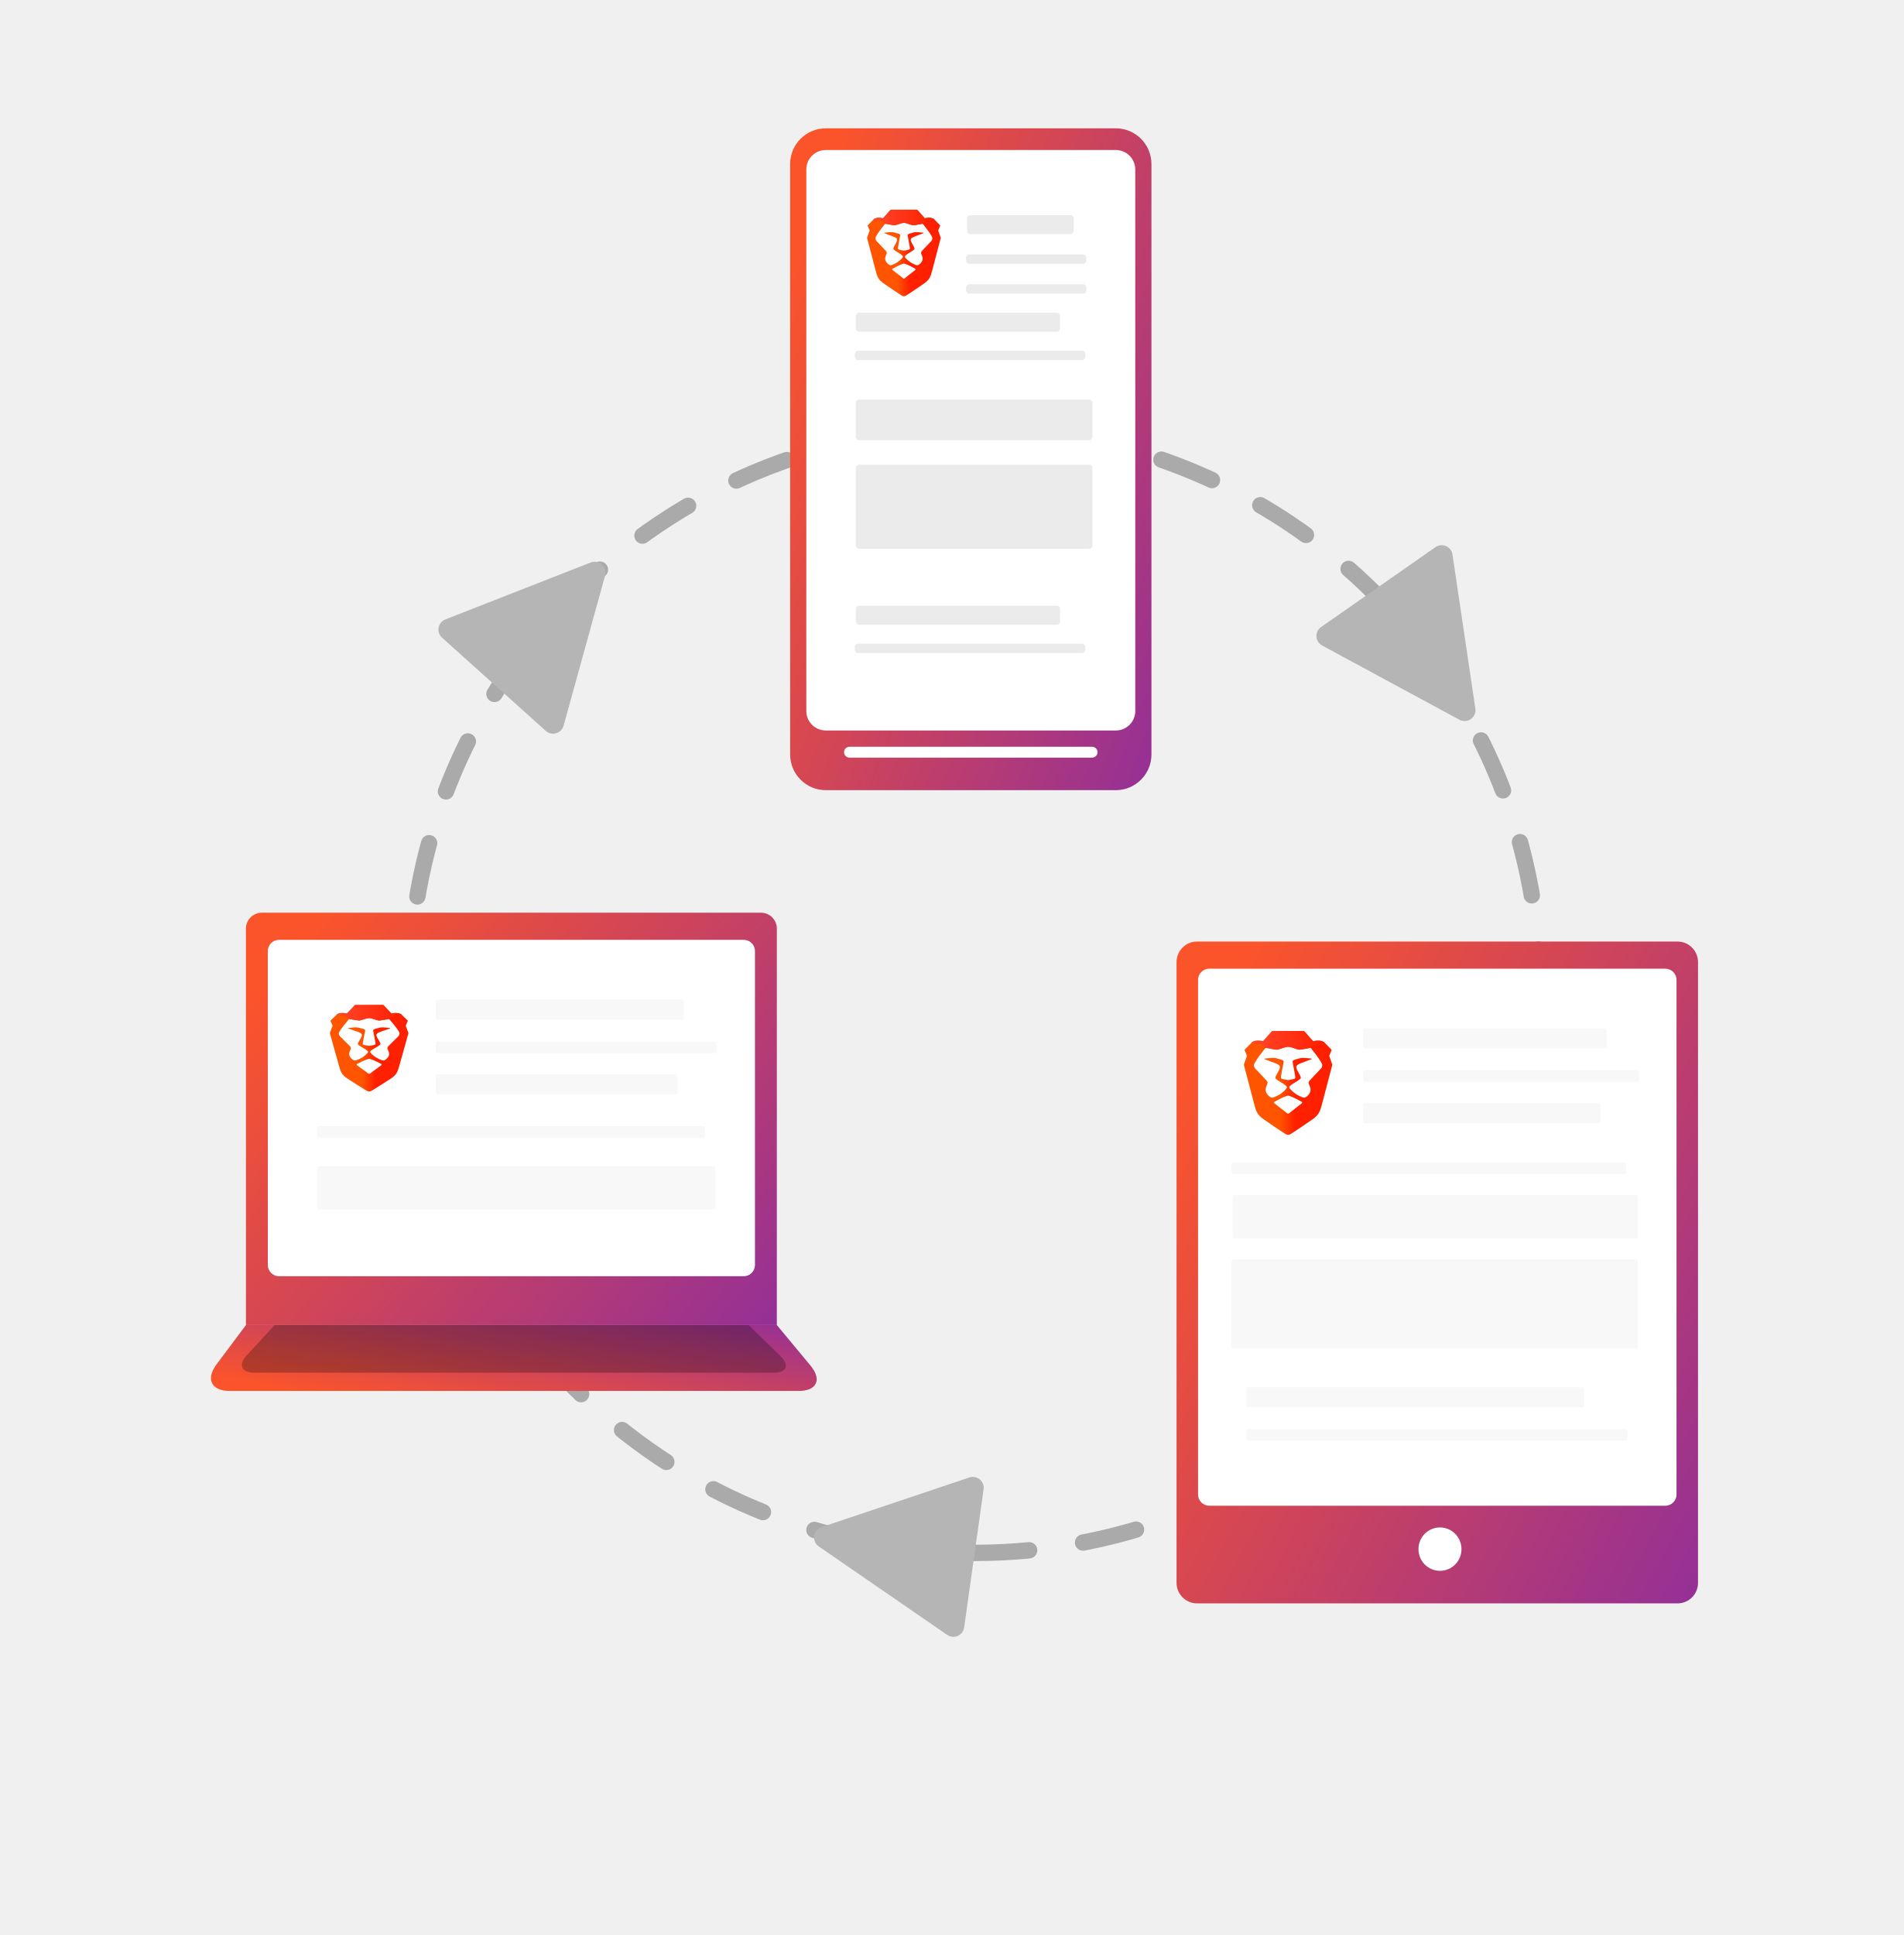
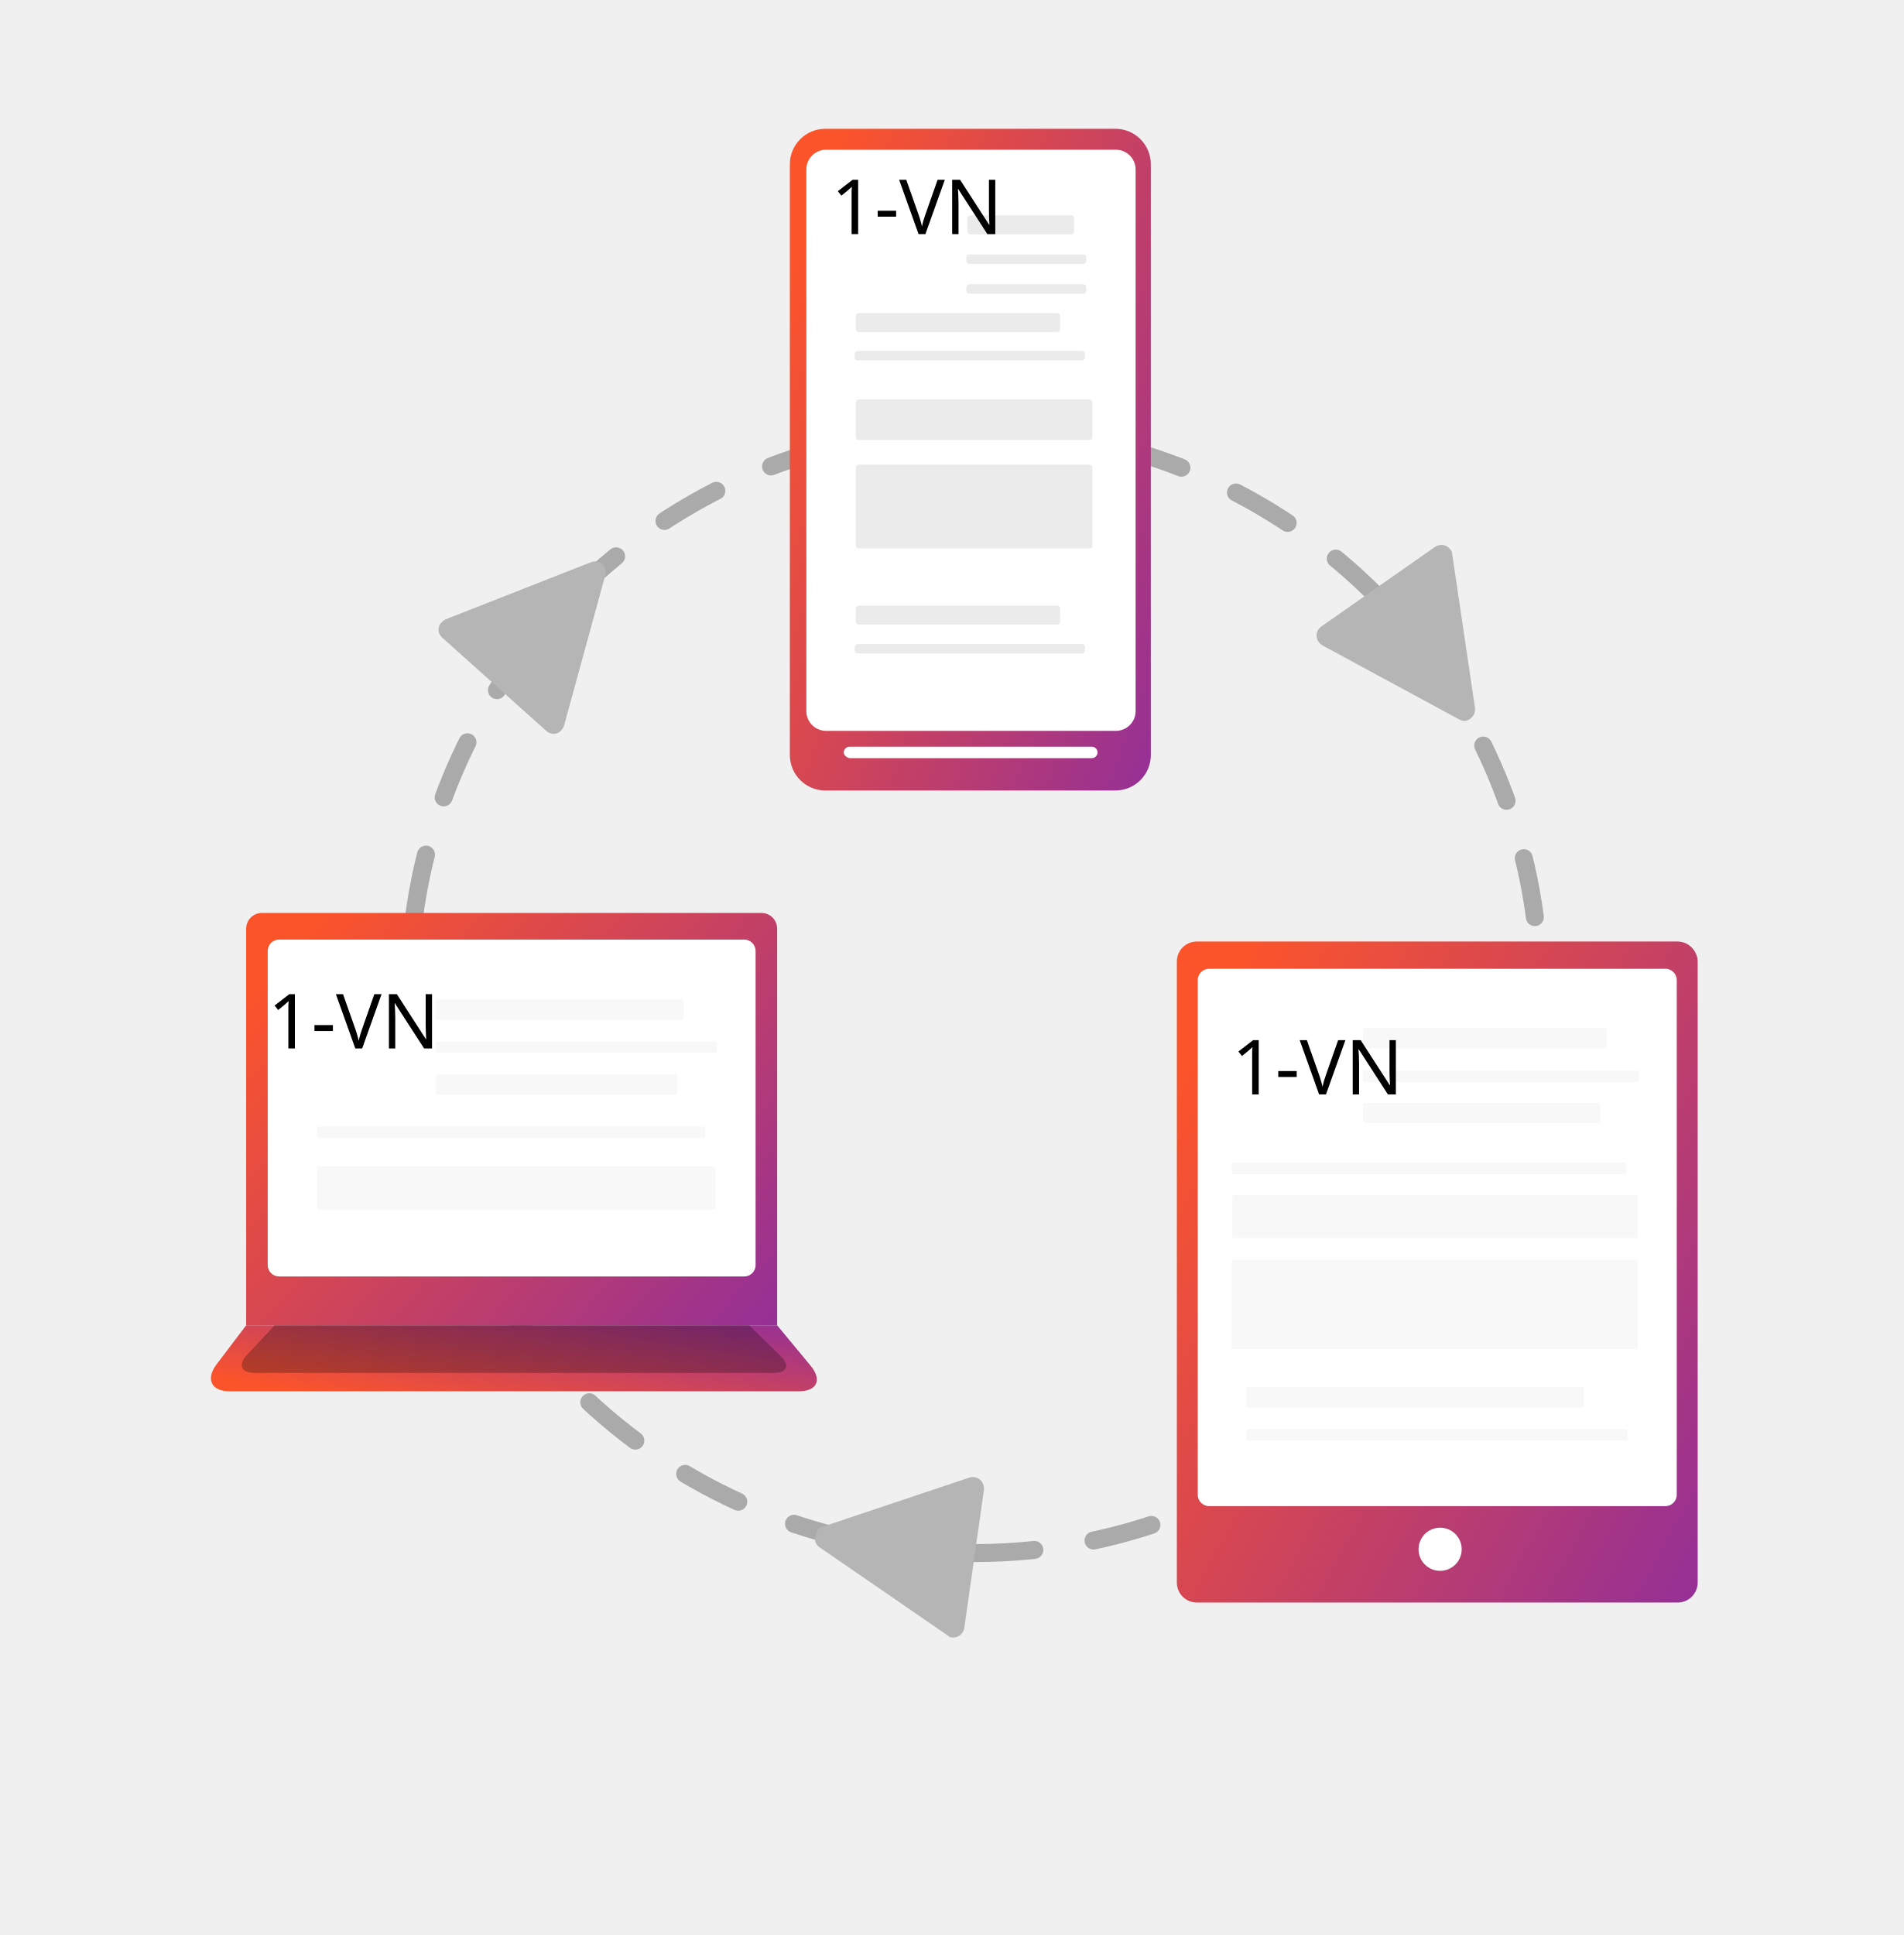
- <svg xmlns="http://www.w3.org/2000/svg" xmlns:xlink="http://www.w3.org/1999/xlink" width="300" height="305" viewBox="0 0 330 305">
-   <defs>
-     <linearGradient id="a" x1="0%" x2="173.088%" y1="21.282%" y2="140.418%">
-       <stop offset="0%" stop-color="#FB542B" />
-       <stop offset="100%" stop-color="#5118DD" />
-     </linearGradient>
-     <linearGradient id="b" x1="0%" y1="50.706%" y2="50.706%">
-       <stop offset="0%" stop-color="#F50" />
-       <stop offset="40.988%" stop-color="#F50" />
-       <stop offset="58.198%" stop-color="#FF2000" />
-       <stop offset="100%" stop-color="#FF2000" />
-     </linearGradient>
-     <linearGradient id="c" x1="2.148%" y1="50.706%" y2="50.706%">
-       <stop offset="0%" stop-color="#FF452A" />
-       <stop offset="100%" stop-color="#FF2000" />
-     </linearGradient>
-     <path id="d" d="M12.003 1.786L10.43 0H4.909L3.336 1.786s-1.38-.384-2.032.269c0 0 1.84-.167 2.473.864 0 0 1.707.326 1.937.326.23 0 .728-.192 1.189-.346.46-.153.767-.154.767-.154s.306 0 .767.154c.46.154.958.346 1.188.346.23 0 1.937-.326 1.937-.326.633-1.03 2.473-.864 2.473-.864-.652-.653-2.032-.269-2.032-.269" />
-     <path id="e" d="M10.67 1.488L9.271 0H4.363L2.966 1.488s-1.228-.32-1.807.224c0 0 1.636-.138 2.199.72 0 0 1.516.272 1.721.272.205 0 .648-.16 1.057-.288.409-.128.681-.129.681-.129s.273.001.682.13c.41.127.852.287 1.057.287.204 0 1.721-.272 1.721-.272.563-.858 2.199-.72 2.199-.72-.58-.544-1.807-.224-1.807-.224" />
-     <path id="f" d="M10.002 1.488L8.692 0H4.09L2.78 1.488s-1.15-.32-1.693.224c0 0 1.533-.138 2.06.72 0 0 1.423.272 1.615.272.191 0 .607-.16.99-.288.384-.128.64-.129.64-.129s.255.001.638.13c.384.127.8.287.991.287.192 0 1.614-.272 1.614-.272.527-.858 2.061-.72 2.061-.72-.543-.544-1.694-.224-1.694-.224" />
-   </defs>
-   <g fill="none" fill-rule="evenodd">
-     <path stroke="#AAA" stroke-dasharray="9.453 9.453" stroke-linecap="round" stroke-linejoin="round" stroke-width="2.836" d="M169 254c54.124 0 98-43.652 98-97.5 0-12.01-2.183-23.514-6.175-34.139C246.917 85.351 211.052 59 169 59c-54.124 0-98 43.652-98 97.5s43.876 97.5 98 97.5z" />
-     <path fill="#B5B5B5" fill-rule="nonzero" d="M104.917 84.547l-7.198 26.03a1.89 1.89 0 0 1-3.085.901L76.648 95.315a1.89 1.89 0 0 1 .575-3.166l25.182-9.866a1.89 1.89 0 0 1 2.512 2.264zM253.04 109.54l-23.789-12.862a1.89 1.89 0 0 1-.183-3.212l19.822-13.85a1.89 1.89 0 0 1 2.953 1.272l3.966 26.712a1.89 1.89 0 0 1-2.769 1.94zM142.44 249.533l25.632-8.612a1.89 1.89 0 0 1 2.474 2.056l-3.372 23.943a1.89 1.89 0 0 1-2.944 1.294l-22.261-15.332a1.89 1.89 0 0 1 .47-3.35z" />
+ <svg xmlns="http://www.w3.org/2000/svg" version="1.1" id="Layer_1" x="0px" y="0px" viewBox="0 0 300 305" style="enable-background:new 0 0 300 305;" xml:space="preserve">
+   <style type="text/css">
+ 	.st0{fill:none;stroke:#AAAAAA;stroke-width:2.836;stroke-linecap:round;stroke-linejoin:round;stroke-dasharray:9.453,9.453;}
+ 	.st1{fill:#B5B5B5;}
+ 	.st2{fill:url(#SVGID_1_);}
+ 	.st3{fill:#FFFFFF;}
+ 	.st4{opacity:0.519;}
+ 	.st5{fill:#F1F1F1;}
+ 	.st6{display:none;}
+ 	.st7{display:inline;fill:url(#SVGID_2_);}
+ 	.st8{display:inline;fill:#FFFFFF;}
+ 	.st9{display:inline;}
+ 	.st10{fill:url(#d_1_);}
+ 	.st11{fill:url(#SVGID_3_);}
+ 	.st12{fill:url(#SVGID_4_);}
+ 	.st13{fill-opacity:0.26;}
+ 	.st14{display:inline;fill:url(#SVGID_5_);}
+ 	.st15{fill:url(#e_1_);}
+ 	.st16{fill:url(#SVGID_6_);}
+ 	.st17{fill:#EBEBEB;}
+ 	.st18{display:inline;fill:url(#SVGID_7_);}
+ 	.st19{fill:url(#f_1_);}
+ 	.st20{font-family:'MyriadPro-Regular';}
+ 	.st21{font-size:12px;}
+ </style>
+   <g>
+     <path class="st0" d="M153.6,244.8c49.2,0,89.1-39.7,89.1-88.6c0-10.9-2-21.4-5.6-31c-12.6-33.6-45.2-57.6-83.5-57.6   c-49.2,0-89.1,39.7-89.1,88.6S104.4,244.8,153.6,244.8z" />
+     <path class="st1" d="M95.4,90.7l-6.5,23.7c-0.3,0.9-1.2,1.5-2.1,1.2c-0.3-0.1-0.5-0.2-0.7-0.4l-16.4-14.7c-0.7-0.6-0.8-1.7-0.1-2.4   c0.2-0.2,0.4-0.4,0.7-0.5l22.9-9c0.9-0.3,1.9,0.1,2.2,1C95.5,90,95.5,90.4,95.4,90.7z M230,113.4l-21.6-11.7   c-0.8-0.5-1.1-1.5-0.7-2.3c0.1-0.2,0.3-0.4,0.5-0.6l18-12.6c0.8-0.5,1.8-0.4,2.4,0.4c0.2,0.2,0.3,0.5,0.3,0.7l3.6,24.3   c0.1,0.9-0.5,1.8-1.4,2C230.7,113.7,230.4,113.6,230,113.4L230,113.4z M129.5,240.7l23.3-7.8c0.9-0.3,1.9,0.2,2.2,1.1   c0.1,0.3,0.1,0.5,0.1,0.8l-3.1,21.8c-0.1,0.9-1,1.6-1.9,1.5c-0.3,0-0.5-0.1-0.7-0.3l-20.2-13.9c-0.8-0.5-1-1.6-0.4-2.4   C128.8,241.1,129.1,240.8,129.5,240.7L129.5,240.7z" />
    <g transform="translate(204 148)">
-       <path fill="url(#a)" d="M0 3.56A3.556 3.556 0 0 1 3.558 0H86.86c1.965 0 3.558 1.6 3.558 3.56v107.633a3.556 3.556 0 0 1-3.558 3.56h-83.3A3.563 3.563 0 0 1 0 111.193V3.56z" />
-       <path fill="#FFF" d="M3.729 6.648c0-1.074.875-1.945 1.948-1.945H84.74c1.076 0 1.949.862 1.949 1.945v89.23a1.949 1.949 0 0 1-1.949 1.944H5.677a1.941 1.941 0 0 1-1.948-1.945V6.647z" />
-       <g fill="#F1F1F1" fill-rule="nonzero" opacity=".519" transform="translate(9.554 15.05)">
-         <rect width="42.235" height="3.491" x="22.794" rx=".324" />
-         <rect width="41.15" height="3.491" x="22.794" y="12.968" rx=".324" />
-         <rect width="58.56" height="3.491" x="2.563" y="62.219" rx=".324" />
-         <rect width="70.243" height="7.481" x=".159" y="28.928" rx=".324" />
-         <rect width="70.402" height="15.461" y="40.056" rx=".324" />
-         <rect width="47.816" height="1.986" x="22.794" y="7.281" rx=".324" />
-         <rect width="68.425" height="1.986" y="23.258" rx=".324" />
-         <rect width="66.083" height="1.986" x="2.563" y="69.5" rx=".324" />
+       <linearGradient id="SVGID_1_" gradientUnits="userSpaceOnUse" x1="-370.917" y1="243.992" x2="-369.187" y2="242.8" gradientTransform="matrix(82.1982 0 0 -104.3209 30472.377 25472.031)">
+         <stop offset="0" style="stop-color:#FB542B" />
+         <stop offset="1" style="stop-color:#5118DD" />
+       </linearGradient>
+       <path class="st2" d="M-18.5,3.6c0-1.8,1.4-3.2,3.2-3.2c0,0,0,0,0,0h75.7c1.8,0,3.2,1.5,3.2,3.2v97.8c0,1.8-1.4,3.2-3.2,3.2    c0,0,0,0,0,0h-75.7c-1.8,0-3.2-1.4-3.2-3.2V3.6z" />
+       <path class="st3" d="M-15.2,6.5c0-1,0.8-1.8,1.8-1.8h71.9c1,0,1.8,0.8,1.8,1.8v81.1c0,1-0.8,1.8-1.8,1.8h-71.9    c-1,0-1.8-0.8-1.8-1.8c0,0,0,0,0,0V6.5L-15.2,6.5z" />
+       <g transform="translate(9.554 15.05)" class="st4">
+         <path class="st5" d="M1.6-1h37.8c0.2,0,0.3,0.1,0.3,0.3v2.6c0,0.2-0.1,0.3-0.3,0.3H1.6c-0.2,0-0.3-0.1-0.3-0.3v-2.6     C1.3-0.8,1.4-1,1.6-1z" />
+         <path class="st5" d="M1.6,10.8h36.8c0.2,0,0.3,0.1,0.3,0.3v2.6c0,0.2-0.1,0.3-0.3,0.3H1.6c-0.2,0-0.3-0.1-0.3-0.3v-2.6     C1.3,11,1.4,10.8,1.6,10.8z" />
+         <path class="st5" d="M-16.8,55.6h52.6c0.2,0,0.3,0.1,0.3,0.3v2.6c0,0.2-0.1,0.3-0.3,0.3h-52.6c-0.2,0-0.3-0.1-0.3-0.3v-2.6     C-17.1,55.7-17,55.6-16.8,55.6z" />
+         <path class="st5" d="M-19,25.3h63.3c0.2,0,0.3,0.1,0.3,0.3v6.2c0,0.2-0.1,0.3-0.3,0.3H-19c-0.2,0-0.3-0.1-0.3-0.3v-6.2     C-19.3,25.5-19.1,25.3-19,25.3z" />
+         <path class="st5" d="M-19.1,35.5h63.4c0.2,0,0.3,0.1,0.3,0.3v13.5c0,0.2-0.1,0.3-0.3,0.3h-63.4c-0.2,0-0.3-0.1-0.3-0.3V35.8     C-19.4,35.6-19.3,35.5-19.1,35.5z" />
+         <path class="st5" d="M1.6,5.7h42.9c0.2,0,0.3,0.1,0.3,0.3v1.2c0,0.2-0.1,0.3-0.3,0.3H1.6c-0.2,0-0.3-0.1-0.3-0.3V6     C1.3,5.8,1.4,5.7,1.6,5.7z" />
+         <path class="st5" d="M-19.1,20.2h61.6c0.2,0,0.3,0.1,0.3,0.3v1.2c0,0.2-0.1,0.3-0.3,0.3h-61.6c-0.2,0-0.3-0.1-0.3-0.3v-1.2     C-19.4,20.3-19.3,20.2-19.1,20.2z" />
+         <path class="st5" d="M-16.8,62.2h59.5c0.2,0,0.3,0.1,0.3,0.3v1.2c0,0.2-0.1,0.3-0.3,0.3h-59.5c-0.2,0-0.3-0.1-0.3-0.3v-1.2     C-17.1,62.4-17,62.2-16.8,62.2z" />
      </g>
-       <ellipse cx="45.675" cy="105.347" fill="#FFF" fill-rule="nonzero" rx="3.729" ry="3.762" />
-       <g transform="translate(11.672 15.506)">
-         <path fill="url(#b)" d="M14.802 4.32l.422-1.037s-.537-.575-1.189-1.228-2.032-.269-2.032-.269L10.43 0H4.909L3.336 1.786s-1.38-.384-2.032.269C.652 2.708.115 3.283.115 3.283L.537 4.32 0 5.856s1.579 5.988 1.764 6.72c.364 1.44.614 1.996 1.649 2.725 1.035.73 2.914 1.997 3.221 2.189.307.192.69.519 1.036.519.345 0 .728-.327 1.035-.519.307-.192 2.186-1.46 3.221-2.189 1.036-.73 1.285-1.286 1.65-2.726.184-.731 1.763-6.719 1.763-6.719l-.537-1.536z" />
-         <path fill="#FFF" d="M11.562 2.919s2.022 2.447 2.022 2.97c0 .524-.254.662-.51.934l-1.516 1.612c-.144.153-.442.384-.267.8.176.416.435.946.147 1.483-.288.537-.782.896-1.098.837-.317-.06-1.06-.448-1.333-.626-.273-.178-1.14-.893-1.14-1.166 0-.274.896-.765 1.061-.877.166-.111.92-.543.936-.713.015-.17.01-.22-.214-.638-.222-.42-.623-.978-.556-1.35.066-.372.713-.566 1.174-.74.462-.175 1.35-.504 1.46-.555.112-.052.083-.1-.253-.132s-1.29-.159-1.72-.039c-.43.12-1.165.303-1.224.4-.06.096-.112.1-.051.434.06.334.375 1.937.406 2.221.03.285.09.473-.216.543-.307.07-.823.193-1 .193-.178 0-.694-.122-1-.193-.307-.07-.247-.258-.217-.543.03-.284.345-1.887.407-2.221.06-.334.008-.338-.051-.434-.06-.097-.795-.28-1.225-.4-.43-.12-1.384.007-1.72.039-.336.032-.365.08-.254.132.111.051 1 .38 1.46.555.462.174 1.109.368 1.176.74.066.372-.335.93-.557 1.35-.223.419-.229.469-.213.638.015.17.77.602.935.713.165.112 1.06.603 1.06.877 0 .273-.866.988-1.139 1.166-.273.178-1.016.566-1.332.626-.317.059-.81-.3-1.099-.837-.288-.537-.029-1.067.147-1.483.176-.416-.123-.647-.267-.8L2.265 6.823c-.256-.272-.51-.41-.51-.933 0-.524 2.022-2.971 2.022-2.971s1.707.326 1.937.326c.23 0 .728-.192 1.189-.346.46-.153.767-.154.767-.154s.306 0 .767.154c.46.154.958.346 1.188.346.23 0 1.937-.326 1.937-.326zm-1.516 9.363c.125.078.049.226-.065.307a92.938 92.938 0 0 0-1.795 1.4c-.15.131-.368.348-.516.348-.149 0-.368-.217-.516-.348a93.056 93.056 0 0 0-1.795-1.4c-.115-.08-.19-.229-.066-.307.126-.079.517-.277 1.058-.557.54-.28 1.213-.518 1.319-.518.105 0 .778.238 1.319.518.54.28.932.478 1.057.557z" />
-         <use fill="url(#c)" xlink:href="#d" />
+       <ellipse class="st3" cx="23" cy="96.2" rx="3.4" ry="3.4" />
+       <g transform="translate(11.672 15.506)" class="st6">
+         <linearGradient id="SVGID_2_" gradientUnits="userSpaceOnUse" x1="-372.553" y1="223.68" x2="-371.553" y2="223.68" gradientTransform="matrix(13.9445 0 0 -16.3718 5175.469 3669.233)">
+           <stop offset="0" style="stop-color:#FF5500" />
+           <stop offset="0.41" style="stop-color:#FF5500" />
+           <stop offset="0.582" style="stop-color:#FF2000" />
+           <stop offset="1" style="stop-color:#FF2000" />
+         </linearGradient>
+         <path class="st7" d="M-6.2,2.9L-5.8,2c0,0-0.5-0.5-1.1-1.1s-1.8-0.2-1.8-0.2L-10.1-1h-5l-1.4,1.6c0,0-1.3-0.3-1.8,0.2     S-19.5,2-19.5,2l0.4,0.9l-0.5,1.4c0,0,1.4,5.4,1.6,6.1c0.3,1.3,0.6,1.8,1.5,2.5c0.9,0.7,2.6,1.8,2.9,2c0.3,0.2,0.6,0.5,0.9,0.5     c0.3,0,0.7-0.3,0.9-0.5c0.3-0.2,2-1.3,2.9-2c0.9-0.7,1.2-1.2,1.5-2.5c0.2-0.7,1.6-6.1,1.6-6.1S-6.2,2.9-6.2,2.9z" />
+         <path class="st8" d="M-9.1,1.7c0,0,1.8,2.2,1.8,2.7c0,0.5-0.2,0.6-0.5,0.8l-1.4,1.5C-9.2,6.8-9.5,7-9.3,7.4     c0.2,0.4,0.4,0.9,0.1,1.3c-0.3,0.5-0.7,0.8-1,0.8c-0.3-0.1-1-0.4-1.2-0.6c-0.2-0.2-1-0.8-1-1.1c0-0.2,0.8-0.7,1-0.8     c0.2-0.1,0.8-0.5,0.9-0.6c0-0.2,0-0.2-0.2-0.6C-11,5.5-11.4,5-11.3,4.6c0.1-0.3,0.6-0.5,1.1-0.7C-9.9,3.8-9,3.5-8.9,3.4     c0.1,0,0.1-0.1-0.2-0.1c-0.3,0-1.2-0.1-1.6,0s-1.1,0.3-1.1,0.4c-0.1,0.1-0.1,0.1,0,0.4c0.1,0.3,0.3,1.8,0.4,2     c0,0.3,0.1,0.4-0.2,0.5c-0.3,0.1-0.7,0.2-0.9,0.2c-0.2,0-0.6-0.1-0.9-0.2c-0.3-0.1-0.2-0.2-0.2-0.5c0-0.3,0.3-1.7,0.4-2     c0.1-0.3,0-0.3,0-0.4c-0.1-0.1-0.7-0.3-1.1-0.4c-0.4-0.1-1.3,0-1.6,0c-0.3,0-0.3,0.1-0.2,0.1c0.1,0,0.9,0.3,1.3,0.5     c0.4,0.2,1,0.3,1.1,0.7c0.1,0.3-0.3,0.8-0.5,1.2c-0.2,0.4-0.2,0.4-0.2,0.6c0,0.2,0.7,0.5,0.9,0.6c0.1,0.1,1,0.5,1,0.8     c0,0.2-0.8,0.9-1,1.1c-0.2,0.2-0.9,0.5-1.2,0.6c-0.3,0.1-0.7-0.3-1-0.8c-0.3-0.5,0-1,0.1-1.3c0.2-0.4-0.1-0.6-0.2-0.7l-1.4-1.5     C-17.8,5-18,4.8-18,4.4c0-0.5,1.8-2.7,1.8-2.7s1.6,0.3,1.8,0.3s0.7-0.2,1.1-0.3c0.4-0.1,0.7-0.1,0.7-0.1s0.3,0,0.7,0.1     c0.4,0.1,0.9,0.3,1.1,0.3C-10.6,1.9-9.1,1.7-9.1,1.7z M-10.5,10.2c0.1,0.1,0,0.2-0.1,0.3c-0.5,0.4-1.1,0.8-1.6,1.3     c-0.1,0.1-0.3,0.3-0.5,0.3c-0.1,0-0.3-0.2-0.5-0.3c-0.5-0.4-1.1-0.9-1.6-1.3c-0.1-0.1-0.2-0.2-0.1-0.3c0.1-0.1,0.5-0.3,1-0.5     c0.5-0.3,1.1-0.5,1.2-0.5c0.1,0,0.7,0.2,1.2,0.5C-10.9,9.9-10.6,10.1-10.5,10.2z" />
+         <g class="st9">
+           <linearGradient id="d_1_" gradientUnits="userSpaceOnUse" x1="-370.048" y1="199.502" x2="-369.07" y2="199.502" gradientTransform="matrix(11.5736 0 0 -2.95 4264.633 589.0068)">
+             <stop offset="0" style="stop-color:#FF452A" />
+             <stop offset="1" style="stop-color:#FF2000" />
+           </linearGradient>
+           <path id="d" class="st10" d="M-8.7,0.6L-10.1-1h-5l-1.4,1.6c0,0-1.3-0.3-1.8,0.2c0,0,1.7-0.2,2.2,0.8c0,0,1.6,0.3,1.8,0.3      c0.2,0,0.7-0.2,1.1-0.3c0.4-0.1,0.7-0.1,0.7-0.1s0.3,0,0.7,0.1c0.4,0.1,0.9,0.3,1.1,0.3c0.2,0,1.8-0.3,1.8-0.3      c0.6-0.9,2.2-0.8,2.2-0.8C-7.4,0.3-8.7,0.6-8.7,0.6" />
+         </g>
      </g>
    </g>
-     <path fill="url(#a)" d="M6.643 2.759A2.756 2.756 0 0 1 9.398 0h86.543a2.76 2.76 0 0 1 2.755 2.759v68.736H6.643V2.759z" transform="translate(36 143)" />
-     <path fill="url(#a)" d="M1.527 76.076c-1.892-2.53-.866-4.581 2.281-4.581h98.672c3.152 0 4.075 1.964 2.05 4.4l-5.834 7.024H6.643l-5.116-6.843z" transform="matrix(1 0 0 -1 36 297.414)" />
-     <path fill="#000" fill-opacity=".26" d="M42.797 219.73c-1.544 1.675-.942 3.032 1.333 3.032h90.017c2.28 0 2.805-1.292 1.166-2.891l-5.51-5.376H47.627l-4.829 5.236z" />
-     <path fill="#FFF" d="M46.439 149.644c0-1.072.863-1.94 1.943-1.94h80.575c1.073 0 1.943.87 1.943 1.94v54.444c0 1.072-.863 1.94-1.943 1.94H48.382a1.942 1.942 0 0 1-1.943-1.94v-54.444z" />
-     <g fill="#F1F1F1" fill-rule="nonzero" opacity=".519" transform="translate(54.98 158.052)">
-       <rect width="42.999" height="3.492" x="20.596" rx=".324" />
-       <rect width="41.895" height="3.492" x="20.596" y="12.969" rx=".324" />
-       <rect width="69.066" height="7.482" y="28.932" rx=".324" />
-       <rect width="48.681" height="1.986" x="20.596" y="7.282" rx=".324" />
-       <rect width="67.279" height="1.986" y="21.969" rx=".324" />
+     <linearGradient id="SVGID_3_" gradientUnits="userSpaceOnUse" x1="-166.958" y1="391.482" x2="-165.227" y2="390.291" gradientTransform="matrix(83.6845 0 0 -64.9955 14012.455 25600.078)">
+       <stop offset="0" style="stop-color:#FB542B" />
+       <stop offset="1" style="stop-color:#5118DD" />
+     </linearGradient>
+     <path class="st11" d="M38.8,146.4c0-1.4,1.1-2.5,2.5-2.5c0,0,0,0,0,0h78.7c1.4,0,2.5,1.1,2.5,2.5v62.5H38.8V146.4z" />
+     <linearGradient id="SVGID_4_" gradientUnits="userSpaceOnUse" x1="-167.198" y1="401.21" x2="-165.468" y2="400.019" gradientTransform="matrix(95.4787 0 0 10.3855 16000.152 -3949.243)">
+       <stop offset="0" style="stop-color:#FB542B" />
+       <stop offset="1" style="stop-color:#5118DD" />
+     </linearGradient>
+     <path class="st12" d="M34.1,215.1c-1.7,2.3-0.8,4.2,2.1,4.2h89.7c2.9,0,3.7-1.8,1.9-4l-5.3-6.4H38.8L34.1,215.1z" />
+     <path class="st13" d="M38.9,213.6c-1.4,1.5-0.9,2.8,1.2,2.8H122c2.1,0,2.5-1.2,1.1-2.6l-5-4.9H43.3L38.9,213.6L38.9,213.6z" />
+     <path class="st3" d="M42.2,149.9c0-1,0.8-1.8,1.8-1.8h73.3c1,0,1.8,0.8,1.8,1.8v49.5c0,1-0.8,1.8-1.8,1.8H44c-1,0-1.8-0.8-1.8-1.8   V149.9z" />
+     <g transform="translate(54.98 158.052)" class="st4">
+       <path class="st5" d="M14-0.5h38.5c0.2,0,0.3,0.1,0.3,0.3v2.6c0,0.2-0.1,0.3-0.3,0.3H14c-0.2,0-0.3-0.1-0.3-0.3v-2.6    C13.7-0.4,13.9-0.5,14-0.5z" />
+       <path class="st5" d="M14,11.3h37.5c0.2,0,0.3,0.1,0.3,0.3v2.6c0,0.2-0.1,0.3-0.3,0.3H14c-0.2,0-0.3-0.1-0.3-0.3v-2.6    C13.7,11.4,13.9,11.3,14,11.3z" />
+       <path class="st5" d="M-4.7,25.8h62.2c0.2,0,0.3,0.1,0.3,0.3v6.2c0,0.2-0.1,0.3-0.3,0.3H-4.7c-0.2,0-0.3-0.1-0.3-0.3v-6.2    C-5,25.9-4.9,25.8-4.7,25.8z" />
+       <path class="st5" d="M14,6.1h43.7c0.2,0,0.3,0.1,0.3,0.3v1.2c0,0.2-0.1,0.3-0.3,0.3H14c-0.2,0-0.3-0.1-0.3-0.3V6.4    C13.7,6.2,13.9,6.1,14,6.1z" />
+       <path class="st5" d="M-4.7,19.5h60.6c0.2,0,0.3,0.1,0.3,0.3V21c0,0.2-0.1,0.3-0.3,0.3H-4.7C-4.9,21.3-5,21.1-5,21v-1.2    C-5,19.6-4.9,19.5-4.7,19.5z" />
    </g>
-     <g transform="translate(57.189 158.992)">
-       <path fill="url(#b)" d="M13.158 3.6l.375-.864s-.478-.48-1.057-1.024c-.58-.544-1.807-.224-1.807-.224L9.272 0H4.363L2.966 1.488s-1.228-.32-1.807.224C.579 2.256.102 2.736.102 2.736l.375.864L0 4.88s1.404 4.99 1.568 5.6c.324 1.2.545 1.663 1.466 2.271.92.608 2.59 1.664 2.863 1.824.273.16.614.432.92.432.307 0 .648-.272.92-.432.273-.16 1.944-1.216 2.864-1.824.92-.608 1.142-1.072 1.466-2.272.164-.609 1.568-5.599 1.568-5.599l-.477-1.28z" />
-       <path fill="#FFF" d="M10.277 2.432s1.798 2.04 1.798 2.476c0 .436-.226.551-.454.778l-1.347 1.343c-.128.127-.393.32-.237.667.156.347.386.788.13 1.236-.256.448-.695.746-.976.697-.281-.05-.942-.373-1.185-.521-.243-.148-1.012-.744-1.012-.972 0-.228.795-.638.942-.73.147-.094.818-.454.832-.595.013-.141.008-.183-.19-.532-.198-.35-.554-.815-.495-1.125.06-.31.634-.471 1.044-.617.41-.145 1.2-.42 1.299-.462.098-.043.073-.084-.226-.11-.299-.027-1.147-.132-1.529-.032-.382.1-1.035.252-1.088.332-.053.081-.1.084-.045.362.054.279.334 1.614.36 1.852.028.237.081.394-.192.452-.272.059-.73.16-.889.16-.157 0-.616-.101-.889-.16-.272-.058-.219-.215-.192-.452.027-.238.307-1.573.361-1.852.055-.278.008-.28-.045-.362-.053-.08-.706-.232-1.088-.332-.383-.1-1.23.005-1.53.032-.298.026-.324.067-.225.11.099.042.888.317 1.298.462.41.146.985.307 1.045.617.059.31-.297.776-.495 1.125-.198.35-.203.39-.19.532.014.141.685.501.832.594.147.093.942.503.942.73 0 .229-.77.825-1.012.973-.243.148-.904.471-1.185.52-.281.05-.72-.248-.976-.696-.256-.448-.026-.89.13-1.236.156-.347-.11-.54-.237-.667L2.013 5.686c-.227-.227-.453-.342-.453-.778s1.798-2.476 1.798-2.476 1.516.272 1.721.272c.205 0 .648-.16 1.057-.288.409-.128.681-.129.681-.129s.273.001.682.13c.41.127.852.287 1.057.287.204 0 1.721-.272 1.721-.272zM8.93 10.235c.11.065.043.189-.058.256a82.136 82.136 0 0 0-1.596 1.167c-.132.109-.326.29-.459.29-.132 0-.326-.181-.458-.29a82.24 82.24 0 0 0-1.596-1.167c-.101-.067-.17-.19-.058-.256.111-.066.46-.23.94-.464.48-.233 1.079-.432 1.172-.432.094 0 .692.199 1.173.432.48.233.828.398.94.464z" />
-       <use fill="url(#c)" xlink:href="#e" />
+     <g transform="translate(57.189 158.992)" class="st6">
+       <linearGradient id="SVGID_5_" gradientUnits="userSpaceOnUse" x1="-212.555" y1="227.131" x2="-211.555" y2="227.131" gradientTransform="matrix(12.3955 0 0 -13.6427 2629.516 3104.917)">
+         <stop offset="0" style="stop-color:#FF5500" />
+         <stop offset="0.41" style="stop-color:#FF5500" />
+         <stop offset="0.582" style="stop-color:#FF2000" />
+         <stop offset="1" style="stop-color:#FF2000" />
+       </linearGradient>
+       <path class="st14" d="M6.8,2.7l0.3-0.8c0,0-0.4-0.4-1-0.9C5.6,0.5,4.5,0.8,4.5,0.8L3.2-0.6h-4.5l-1.3,1.4c0,0-1.1-0.3-1.6,0.2    c-0.5,0.5-1,0.9-1,0.9l0.3,0.8l-0.4,1.2c0,0,1.3,4.5,1.4,5.1c0.3,1.1,0.5,1.5,1.3,2.1c0.8,0.6,2.4,1.5,2.6,1.7    c0.2,0.1,0.6,0.4,0.8,0.4c0.3,0,0.6-0.2,0.8-0.4c0.2-0.1,1.8-1.1,2.6-1.7s1-1,1.3-2.1c0.1-0.6,1.4-5.1,1.4-5.1S6.8,2.7,6.8,2.7z" />
+       <path class="st8" d="M4.1,1.6c0,0,1.6,1.9,1.6,2.3S5.6,4.4,5.4,4.6L4.1,5.8C4,5.9,3.8,6.1,3.9,6.4C4.1,6.7,4.3,7.1,4,7.5    C3.8,7.9,3.4,8.2,3.2,8.2c-0.3,0-0.9-0.3-1.1-0.5C1.9,7.6,1.2,7,1.2,6.8c0-0.2,0.7-0.6,0.9-0.7c0.1-0.1,0.7-0.4,0.8-0.5    c0-0.1,0-0.2-0.2-0.5c-0.2-0.3-0.5-0.7-0.4-1c0.1-0.3,0.6-0.4,0.9-0.6c0.4-0.1,1.1-0.4,1.2-0.4C4.4,3.1,4.3,3,4.1,3    C3.8,3,3,2.9,2.7,3c-0.3,0.1-0.9,0.2-1,0.3c0,0.1-0.1,0.1,0,0.3C1.7,3.9,2,5.1,2,5.3c0,0.2,0.1,0.4-0.2,0.4C1.6,5.8,1.1,5.9,1,5.9    c-0.1,0-0.6-0.1-0.8-0.1C-0.1,5.7,0,5.5,0,5.3c0-0.2,0.3-1.4,0.3-1.7c0-0.3,0-0.3,0-0.3c0-0.1-0.6-0.2-1-0.3C-1,2.9-1.8,3-2.1,3    c-0.3,0-0.3,0.1-0.2,0.1c0.1,0,0.8,0.3,1.2,0.4c0.4,0.1,0.9,0.3,1,0.6c0.1,0.3-0.3,0.7-0.4,1c-0.2,0.3-0.2,0.4-0.2,0.5    c0,0.1,0.6,0.5,0.8,0.5c0.1,0.1,0.9,0.5,0.9,0.7c0,0.2-0.7,0.7-0.9,0.9c-0.2,0.1-0.8,0.4-1.1,0.5c-0.3,0-0.7-0.2-0.9-0.6    c-0.2-0.4,0-0.8,0.1-1.1C-1.8,6.1-2,5.9-2.1,5.8l-1.2-1.2c-0.2-0.2-0.4-0.3-0.4-0.7s1.6-2.3,1.6-2.3s1.4,0.2,1.6,0.2    s0.6-0.1,1-0.3C0.8,1.5,1,1.5,1,1.5s0.2,0,0.6,0.1c0.4,0.1,0.8,0.3,1,0.3C2.8,1.9,4.1,1.6,4.1,1.6z M2.9,8.7C3,8.8,3,8.9,2.9,8.9    c-0.5,0.3-1,0.7-1.5,1.1c-0.1,0.1-0.3,0.3-0.4,0.3c-0.1,0-0.3-0.2-0.4-0.3c-0.5-0.4-1-0.7-1.5-1.1C-1,8.9-1,8.8-0.9,8.7    c0.1-0.1,0.4-0.2,0.9-0.4c0.4-0.2,1-0.4,1.1-0.4c0.1,0,0.6,0.2,1.1,0.4C2.5,8.5,2.8,8.7,2.9,8.7z" />
+       <g class="st9">
+         <linearGradient id="e_1_" gradientUnits="userSpaceOnUse" x1="-209.741" y1="198.116" x2="-208.762" y2="198.116" gradientTransform="matrix(10.2882 0 0 -2.4582 2153.928 487.6441)">
+           <stop offset="0" style="stop-color:#FF452A" />
+           <stop offset="1" style="stop-color:#FF2000" />
+         </linearGradient>
+         <path id="e" class="st15" d="M4.5,0.8L3.2-0.6h-4.5l-1.3,1.4c0,0-1.1-0.3-1.6,0.2c0,0,1.5-0.1,2,0.7c0,0,1.4,0.2,1.6,0.2     s0.6-0.1,1-0.3C0.8,1.5,1,1.5,1,1.5s0.2,0,0.6,0.1c0.4,0.1,0.8,0.3,1,0.3c0.2,0,1.6-0.2,1.6-0.2c0.5-0.8,2-0.7,2-0.7     C5.6,0.5,4.5,0.8,4.5,0.8" />
+       </g>
    </g>
    <g>
-       <path fill="url(#a)" d="M0 6.19C0 2.77 2.773 0 6.179 0H56.47c3.412 0 6.178 2.78 6.178 6.19v102.373c0 3.419-2.772 6.19-6.178 6.19H6.179c-3.413 0-6.179-2.78-6.179-6.19V6.19z" transform="translate(137 7)" />
-       <path fill="#FFF" d="M139.805 14.14a3.376 3.376 0 0 1 3.376-3.378h50.287a3.382 3.382 0 0 1 3.376 3.378v93.889a3.376 3.376 0 0 1-3.376 3.377h-50.287a3.382 3.382 0 0 1-3.376-3.377v-93.89zm6.546 101.029c0-.52.42-.94.938-.94h42.071a.94.94 0 1 1 0 1.881H147.29a.937.937 0 0 1-.938-.941z" />
+       <linearGradient id="SVGID_6_" gradientUnits="userSpaceOnUse" x1="-166.006" y1="391.992" x2="-164.275" y2="390.8" gradientTransform="matrix(56.9527 0 0 -104.3209 9580.557 40931.348)">
+         <stop offset="0" style="stop-color:#FB542B" />
+         <stop offset="1" style="stop-color:#5118DD" />
+       </linearGradient>
+       <path class="st16" d="M124.5,25.9c0-3.1,2.5-5.6,5.6-5.6h45.7c3.1,0,5.6,2.5,5.6,5.6v93.1c0,3.1-2.5,5.6-5.6,5.6h-45.7    c-3.1,0-5.6-2.5-5.6-5.6V25.9z" />
+       <path class="st3" d="M127.1,26.7c0-1.7,1.4-3.1,3.1-3.1c0,0,0,0,0,0h45.7c1.7,0,3.1,1.4,3.1,3.1v85.4c0,1.7-1.4,3.1-3.1,3.1    c0,0,0,0,0,0h-45.7c-1.7,0-3.1-1.4-3.1-3.1V26.7L127.1,26.7z M133,118.6c0-0.5,0.4-0.9,0.9-0.9h38.2c0.5,0,0.9,0.4,0.9,0.9    c0,0.5-0.4,0.9-0.9,0.9h-38.2C133.4,119.4,133,119,133,118.6C133,118.6,133,118.6,133,118.6L133,118.6z" />
      <g transform="translate(148.22 21.109)">
-         <g fill="#EBEBEB" fill-rule="nonzero" transform="translate(.179 .94)">
-           <rect width="18.47" height="3.292" x="19.286" rx=".562" />
-           <rect width="35.407" height="3.292" y="16.931" rx=".562" />
-           <rect width="35.407" height="3.292" y="67.723" rx=".562" />
-           <rect width="41.018" height="7.054" y="31.98" rx=".562" />
-           <rect width="41.018" height="14.579" y="43.268" rx=".562" />
+         <g transform="translate(.179 .94)">
+           <path class="st17" d="M4.6,11.9h15.8c0.3,0,0.5,0.2,0.5,0.5v2c0,0.3-0.2,0.5-0.5,0.5H4.6c-0.3,0-0.5-0.2-0.5-0.5v-2      C4,12.1,4.3,11.9,4.6,11.9z" />
+           <path class="st17" d="M-13,27.3h31.2c0.3,0,0.5,0.2,0.5,0.5v2c0,0.3-0.2,0.5-0.5,0.5H-13c-0.3,0-0.5-0.2-0.5-0.5v-2      C-13.5,27.5-13.3,27.3-13,27.3z" />
+           <path class="st17" d="M-13,73.4h31.2c0.3,0,0.5,0.2,0.5,0.5v2c0,0.3-0.2,0.5-0.5,0.5H-13c-0.3,0-0.5-0.2-0.5-0.5v-2      C-13.5,73.7-13.3,73.4-13,73.4z" />
+           <path class="st17" d="M-13,40.9h36.3c0.3,0,0.5,0.2,0.5,0.5v5.4c0,0.3-0.2,0.5-0.5,0.5H-13c-0.3,0-0.5-0.2-0.5-0.5v-5.4      C-13.5,41.2-13.3,40.9-13,40.9z" />
+           <path class="st17" d="M-13,51.2h36.3c0.3,0,0.5,0.2,0.5,0.5v12.2c0,0.3-0.2,0.5-0.5,0.5H-13c-0.3,0-0.5-0.2-0.5-0.5V51.7      C-13.5,51.4-13.3,51.2-13,51.2z" />
        </g>
-         <rect width="20.846" height="1.625" x="19.286" y="7.753" fill="#EBEBEB" fill-rule="nonzero" rx=".562" />
-         <rect width="20.846" height="1.625" x="19.286" y="12.921" fill="#EBEBEB" fill-rule="nonzero" rx=".562" />
-         <rect width="39.964" height="1.625" y="24.456" fill="#EBEBEB" fill-rule="nonzero" rx=".562" />
-         <rect width="39.964" height="1.625" y="75.248" fill="#EBEBEB" fill-rule="nonzero" rx=".562" />
-         <g transform="translate(2.117)">
-           <path fill="url(#b)" d="M12.335 3.6l.352-.864s-.448-.48-.99-1.024c-.544-.544-1.695-.224-1.695-.224L8.692 0H4.09L2.78 1.488s-1.15-.32-1.693.224C.543 2.256.096 2.736.096 2.736l.351.864L0 4.88s1.316 4.99 1.47 5.6c.304 1.2.511 1.663 1.374 2.271a116.18 116.18 0 0 0 2.685 1.824c.255.16.575.432.862.432.288 0 .608-.272.863-.432a116.18 116.18 0 0 0 2.685-1.824c.862-.608 1.07-1.072 1.374-2.272.154-.609 1.47-5.599 1.47-5.599l-.448-1.28z" />
-           <path fill="#FFF" d="M9.635 2.432s1.685 2.04 1.685 2.476c0 .436-.212.551-.425.778L9.631 7.029c-.12.127-.368.32-.222.667.147.347.363.788.123 1.236-.24.448-.652.746-.916.697-.263-.05-.882-.373-1.11-.521-.228-.148-.95-.744-.95-.972 0-.228.746-.638.884-.73.138-.094.767-.454.78-.595.012-.141.008-.183-.178-.532-.185-.35-.52-.815-.464-1.125.056-.31.594-.471.979-.617.384-.145 1.125-.42 1.217-.462.093-.043.069-.084-.211-.11-.28-.027-1.075-.132-1.434-.032-.358.1-.97.252-1.02.332-.05.081-.094.084-.043.362.051.279.314 1.614.339 1.852.025.237.075.394-.18.452-.256.059-.686.16-.834.16-.147 0-.578-.101-.833-.16-.256-.058-.206-.215-.18-.452.025-.238.287-1.573.338-1.852.051-.278.007-.28-.042-.362-.05-.08-.662-.232-1.02-.332-.359-.1-1.154.005-1.434.032-.28.026-.304.067-.211.11.092.042.832.317 1.217.462.384.146.923.307.979.617.055.31-.279.776-.464 1.125-.186.35-.19.39-.178.532.013.141.642.501.78.594.137.093.883.503.883.73 0 .229-.721.825-.95.973-.227.148-.846.471-1.11.52-.263.05-.675-.248-.915-.696-.24-.448-.024-.89.122-1.236.147-.347-.102-.54-.222-.667L1.888 5.686c-.214-.227-.426-.342-.426-.778s1.686-2.476 1.686-2.476 1.422.272 1.614.272c.191 0 .607-.16.99-.288.384-.128.64-.129.64-.129s.255.001.638.13c.384.127.8.287.991.287.192 0 1.614-.272 1.614-.272zm-1.263 7.803c.104.065.04.189-.055.256a77.448 77.448 0 0 0-1.496 1.167c-.124.109-.306.29-.43.29-.123 0-.306-.181-.43-.29-.124-.11-1.4-1.1-1.496-1.167-.095-.067-.158-.19-.054-.256.104-.066.43-.23.881-.464.45-.233 1.012-.432 1.1-.432.087 0 .648.199 1.099.432.45.233.776.398.88.464z" />
-           <use fill="url(#c)" xlink:href="#f" />
+         <path class="st17" d="M4.6,19h17.9c0.3,0,0.5,0.2,0.5,0.5V20c0,0.3-0.2,0.5-0.5,0.5H4.6c-0.3,0-0.5-0.2-0.5-0.5v-0.5     C4.1,19.2,4.3,19,4.6,19z" />
+         <path class="st17" d="M4.6,23.7h17.9c0.3,0,0.5,0.2,0.5,0.5v0.5c0,0.3-0.2,0.5-0.5,0.5H4.6c-0.3,0-0.5-0.2-0.5-0.5v-0.5     C4.1,23.9,4.3,23.7,4.6,23.7z" />
+         <path class="st17" d="M-13,34.2h35.3c0.3,0,0.5,0.2,0.5,0.5v0.5c0,0.3-0.2,0.5-0.5,0.5H-13c-0.3,0-0.5-0.2-0.5-0.5v-0.5     C-13.5,34.4-13.2,34.2-13,34.2z" />
+         <path class="st17" d="M-13,80.4h35.3c0.3,0,0.5,0.2,0.5,0.5v0.5c0,0.3-0.2,0.5-0.5,0.5H-13c-0.3,0-0.5-0.2-0.5-0.5v-0.5     C-13.5,80.6-13.2,80.4-13,80.4z" />
+         <g transform="translate(2.117)" class="st6">
+           <linearGradient id="SVGID_7_" gradientUnits="userSpaceOnUse" x1="-304.794" y1="365.014" x2="-303.794" y2="365.014" gradientTransform="matrix(11.6209 0 0 -13.6427 3528.319 4998.552)">
+             <stop offset="0" style="stop-color:#FF5500" />
+             <stop offset="0.41" style="stop-color:#FF5500" />
+             <stop offset="0.582" style="stop-color:#FF2000" />
+             <stop offset="1" style="stop-color:#FF2000" />
+           </linearGradient>
+           <path class="st18" d="M-2.5,15.2l0.3-0.8c0,0-0.4-0.4-0.9-0.9c-0.5-0.5-1.5-0.2-1.5-0.2l-1.2-1.4h-4.2l-1.2,1.4      c0,0-1-0.3-1.5,0.2c-0.5,0.5-0.9,0.9-0.9,0.9l0.3,0.8l-0.4,1.2c0,0,1.2,4.5,1.3,5.1c0.3,1.1,0.5,1.5,1.2,2.1      c0.8,0.6,1.6,1.1,2.4,1.7c0.2,0.1,0.5,0.4,0.8,0.4c0.3,0,0.6-0.2,0.8-0.4c0.8-0.5,1.6-1.1,2.4-1.7c0.8-0.6,1-1,1.2-2.1      c0.1-0.6,1.3-5.1,1.3-5.1S-2.5,15.2-2.5,15.2z" />
+           <path class="st8" d="M-4.9,14.2c0,0,1.5,1.9,1.5,2.3c0,0.4-0.2,0.5-0.4,0.7l-1.1,1.2c-0.1,0.1-0.3,0.3-0.2,0.6      c0.1,0.3,0.3,0.7,0.1,1.1s-0.6,0.7-0.8,0.6c-0.2,0-0.8-0.3-1-0.5c-0.2-0.1-0.9-0.7-0.9-0.9c0-0.2,0.7-0.6,0.8-0.7      c0.1-0.1,0.7-0.4,0.7-0.5c0-0.1,0-0.2-0.2-0.5c-0.2-0.3-0.5-0.7-0.4-1c0.1-0.3,0.5-0.4,0.9-0.6c0.3-0.1,1-0.4,1.1-0.4      c0.1,0,0.1-0.1-0.2-0.1c-0.3,0-1-0.1-1.3,0c-0.3,0.1-0.9,0.2-0.9,0.3c0,0.1-0.1,0.1,0,0.3c0,0.3,0.3,1.5,0.3,1.7      c0,0.2,0.1,0.4-0.2,0.4c-0.2,0.1-0.6,0.1-0.8,0.1c-0.1,0-0.5-0.1-0.8-0.1c-0.2-0.1-0.2-0.2-0.2-0.4c0-0.2,0.3-1.4,0.3-1.7      c0-0.3,0-0.3,0-0.3c0-0.1-0.6-0.2-0.9-0.3c-0.3-0.1-1,0-1.3,0c-0.3,0-0.3,0.1-0.2,0.1c0.1,0,0.8,0.3,1.1,0.4      c0.3,0.1,0.8,0.3,0.9,0.6c0.1,0.3-0.3,0.7-0.4,1C-9.5,18-9.5,18-9.5,18.1c0,0.1,0.6,0.5,0.7,0.5c0.1,0.1,0.8,0.5,0.8,0.7      c0,0.2-0.7,0.8-0.9,0.9c-0.2,0.1-0.8,0.4-1,0.5c-0.2,0-0.6-0.2-0.8-0.6c-0.2-0.4,0-0.8,0.1-1.1c0.1-0.3-0.1-0.5-0.2-0.6      l-1.1-1.2c-0.2-0.2-0.4-0.3-0.4-0.7c0-0.4,1.5-2.3,1.5-2.3s1.3,0.2,1.5,0.2c0.2,0,0.6-0.1,0.9-0.3C-8.1,14-7.9,14-7.9,14      s0.2,0,0.6,0.1c0.3,0.1,0.7,0.3,0.9,0.3C-6.2,14.4-4.9,14.2-4.9,14.2z M-6.1,21.2c0.1,0.1,0,0.2-0.1,0.2      c-0.5,0.3-0.9,0.7-1.4,1.1c-0.1,0.1-0.3,0.3-0.4,0.3c-0.1,0-0.3-0.2-0.4-0.3c-0.1-0.1-1.3-1-1.4-1.1c-0.1-0.1-0.1-0.2,0-0.2      c0.1-0.1,0.4-0.2,0.8-0.4c0.4-0.2,0.9-0.4,1-0.4c0.1,0,0.6,0.2,1,0.4C-6.4,21-6.2,21.2-6.1,21.2L-6.1,21.2z" />
+           <g class="st9">
+             <linearGradient id="f_1_" gradientUnits="userSpaceOnUse" x1="-301.793" y1="335.999" x2="-300.814" y2="335.999" gradientTransform="matrix(9.6445 0 0 -2.4582 2898.182 839.1204)">
+               <stop offset="0" style="stop-color:#FF452A" />
+               <stop offset="1" style="stop-color:#FF2000" />
+             </linearGradient>
+             <path id="f" class="st19" d="M-4.6,13.3l-1.2-1.4h-4.2l-1.2,1.4c0,0-1-0.3-1.5,0.2c0,0,1.4-0.1,1.9,0.7c0,0,1.3,0.2,1.5,0.2       c0.2,0,0.6-0.1,0.9-0.3C-8.1,14-7.9,14-7.9,14s0.2,0,0.6,0.1c0.3,0.1,0.7,0.3,0.9,0.3c0.2,0,1.5-0.2,1.5-0.2       c0.5-0.8,1.9-0.7,1.9-0.7C-3.5,13-4.6,13.3-4.6,13.3" />
+           </g>
        </g>
      </g>
    </g>
  </g>
+   <text transform="matrix(1 0 0 1 131 36.9009)" class="st20 st21">1-VN</text>
+   <text transform="matrix(1 0 0 1 194.14 172.5114)" class="st20 st21">1-VN</text>
+   <text transform="matrix(1 0 0 1 42.2173 165.2641)" class="st20 st21">1-VN</text>
</svg>
